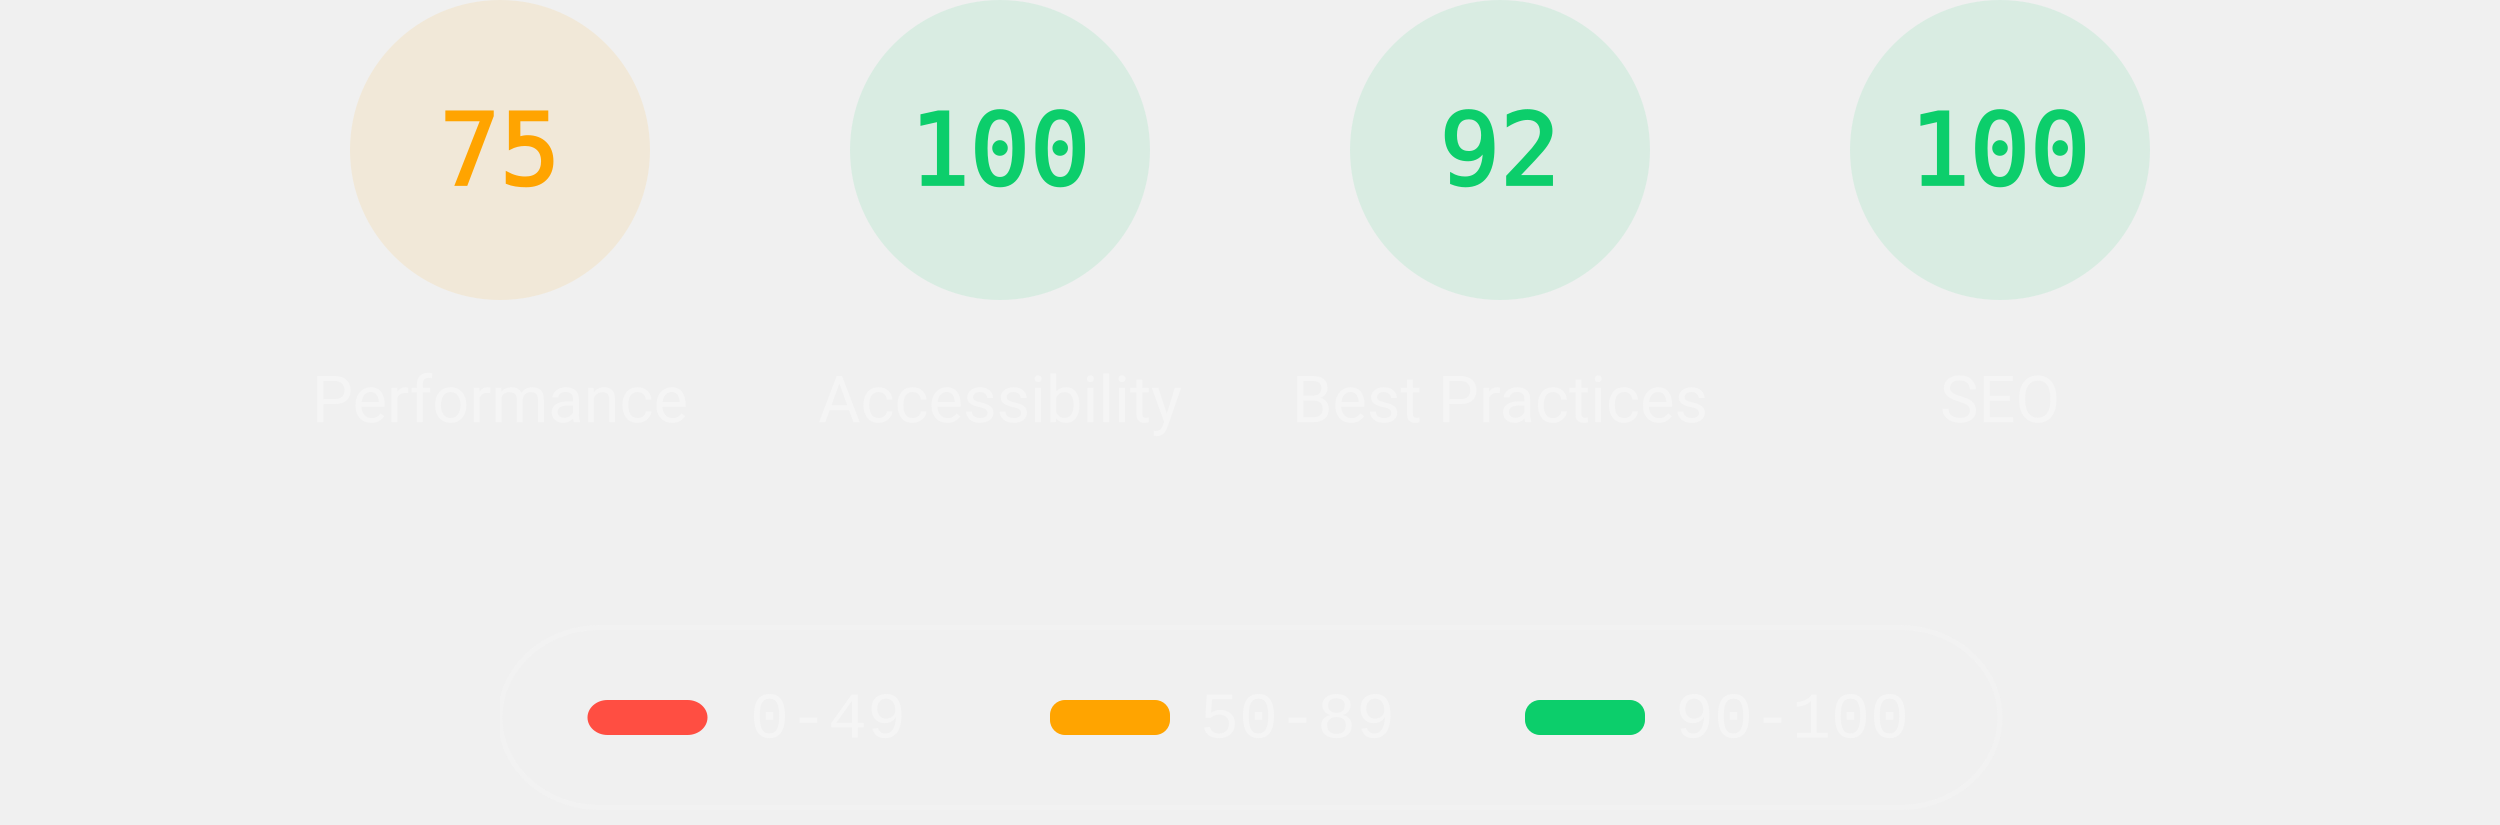
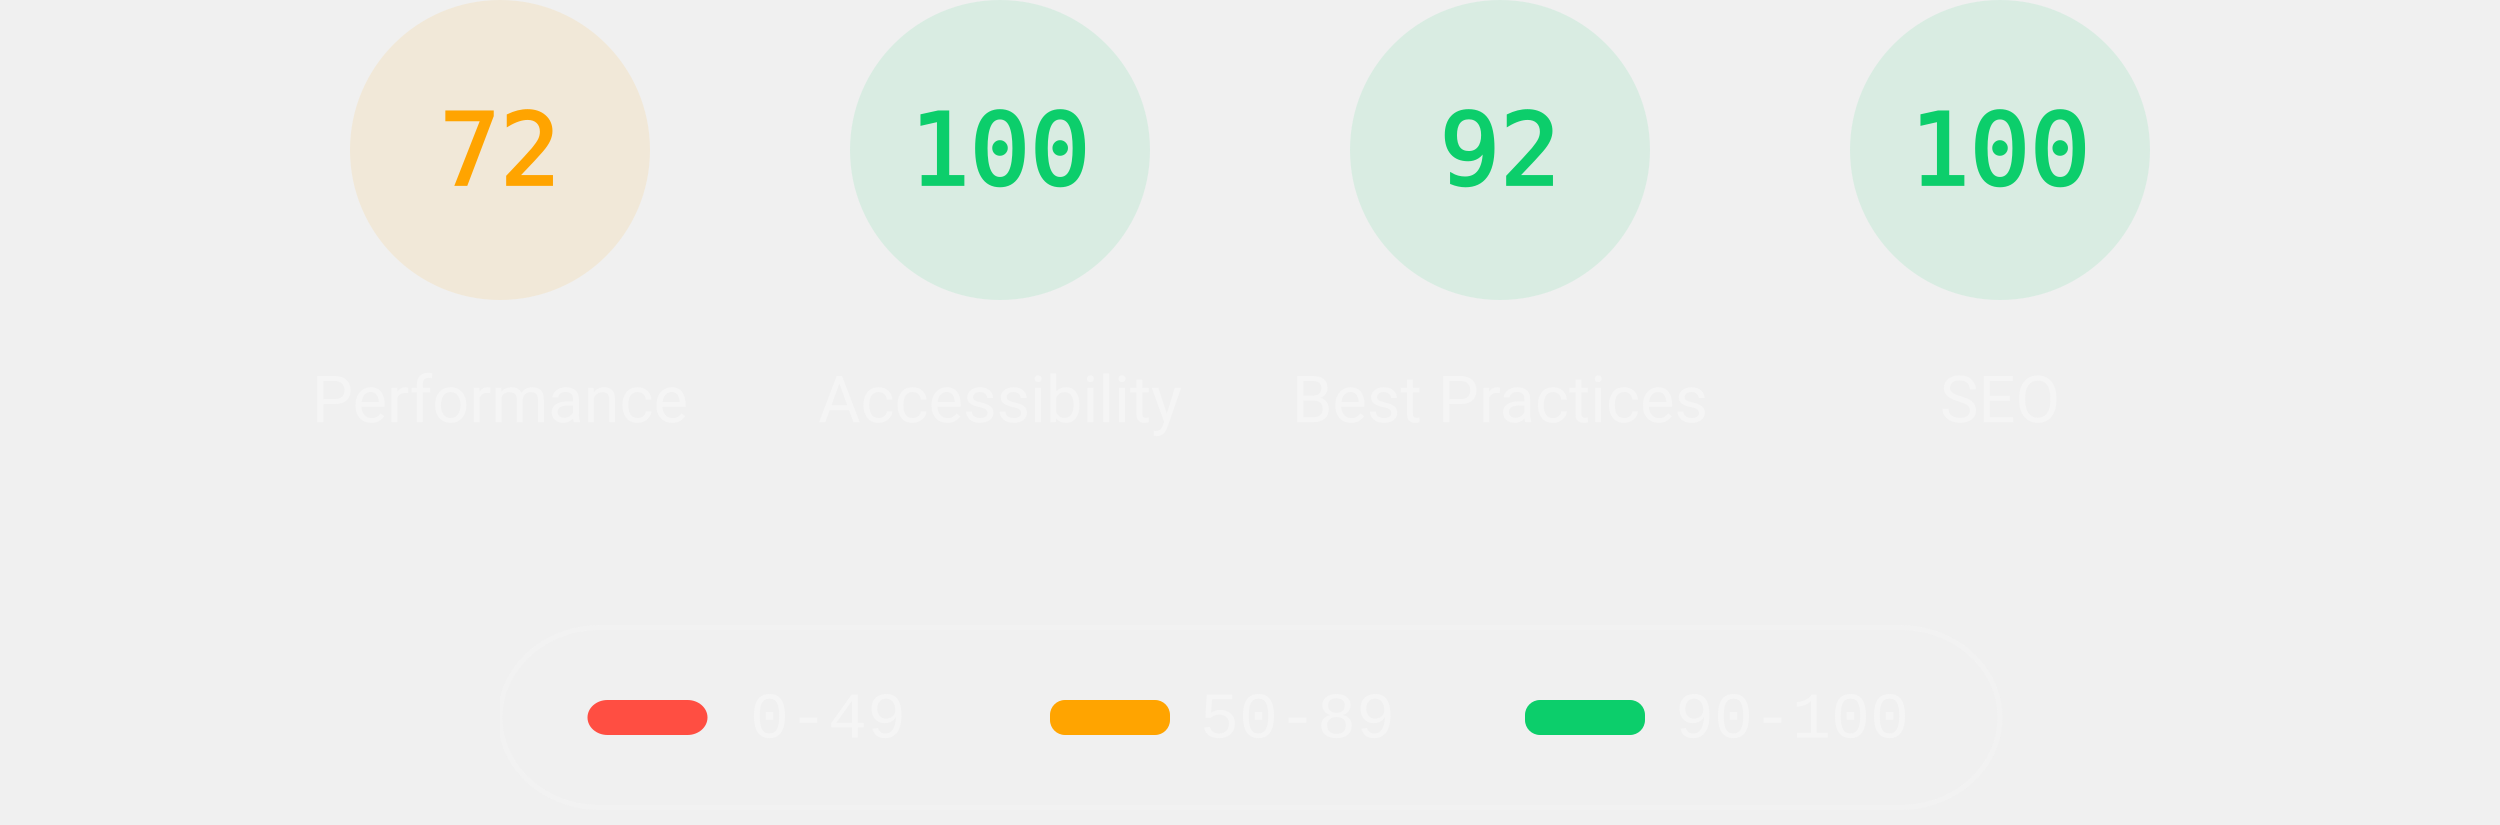
<svg xmlns="http://www.w3.org/2000/svg" class="theme--dark" fill="none" width="1000" height="330">
  <style>
			.gauge-base {
				opacity: 0.1
			}

			.gauge-arc {
				fill: none;
				animation-delay: 250ms;
				stroke-linecap: round;
				transform: rotate(-90deg);
				transform-origin: 100px 60px;
				animation: load-gauge 1s ease forwards
			}

			.guage-text {
				font-size: 40px;
				font-family: monospace;
				text-align: center
			}

			.guage-red {
				color: #ff4e42;
				fill: #ff4e42;
				stroke: #ff4e42
			}
			.guage-orange {
				color: #ffa400;
				fill: #ffa400;
				stroke: #ffa400
			}
			.guage-green {
				color: #0cce6b;
				fill: #0cce6b;
				stroke: #0cce6b
			}
			.theme--agnostic .guage-undefined {
				color: #5c5c5c;
				fill: #5c5c5c;
				stroke: #5c5c5c
			}
			.theme--light .guage-undefined {
				color: #1e1e1e;
				fill: #1e1e1e;
				stroke: #1e1e1e
			}
			.theme--dark .guage-undefined {
				color: #f5f5f5;
				fill: #f5f5f5;
				stroke: #f5f5f5
			}

			.guage-title {
				stroke: none;
				font-size: 26px;
				line-height: 26px;
				font-family: Roboto, Halvetica, Arial, sans-serif
			}
			.metric.guage-title {
				font-family: 'Courier New', Courier, monospace
			}
			.theme--agnostic .guage-title {
				color: #737373;
				fill: #737373
			}
			.theme--light .guage-title {
				color: #212121;
				fill: #212121
			}
			.theme--dark .guage-title {
				color: #f5f5f5;
				fill: #f5f5f5
			}

			@keyframes load-gauge {
				from {
					stroke-dasharray: 0 352.858
				}
			}
			.lh-gauge--pwa__disc {
				fill: #e0e0e0
			}
			.lh-gauge--pwa__logo {
				position: relative;
				fill: #b0b0b0
			}
			.lh-gauge--pwa__invisible {
				display: none
			}
			.lh-gauge--pwa__visible {
				display: inline
			}
			.guage-invisible {
				display: none
			}
			.lh-gauge--pwa__logo--primary-color {
				fill: #304ffe
			}
			.theme--agnostic .lh-gauge--pwa__logo--secondary-color {
				fill: #787878
			}
			.theme--light .lh-gauge--pwa__logo--secondary-color {
				fill: #3d3d3d
			}
			.theme--dark .lh-gauge--pwa__logo--secondary-color {
				fill: #d8b6b6
			}
			.theme--light #svg_2 {
				stroke: #00000022
			}
			.theme--agnostic #svg_2 {
				stroke: #616161
			}
			.theme--light #svg_2 {
				stroke: #00000022
			}
			.theme--dark #svg_2 {
				stroke: #f5f5f566
			}
		</style>
  <svg class="guage-div guage-perf guage-orange" viewBox="0 0 200 200" width="200" height="200" x="100" y="0">
    <circle class="gauge-base" r="56" cx="100" cy="60" stroke-width="8" />
-     <circle class="gauge-arc guage-arc-1" r="56" cx="100" cy="60" stroke-width="8" style="stroke-dasharray: 263.893, 351.858;" />
-     <text class="guage-text" x="100px" y="60px" alignment-baseline="central" dominant-baseline="central" text-anchor="middle">75</text>
+     <circle class="gauge-arc guage-arc-1" r="56" cx="100" cy="60" stroke-width="8" style="stroke-dasharray: 253.338, 351.858;" />
+     <text class="guage-text" x="100px" y="60px" alignment-baseline="central" dominant-baseline="central" text-anchor="middle">72</text>
    <text class="guage-title" x="100px" y="160px" alignment-baseline="central" dominant-baseline="central" text-anchor="middle">Performance</text>
  </svg>
  <svg class="guage-div guage-acc guage-green" viewBox="0 0 200 200" width="200" height="200" x="300" y="0">
    <circle class="gauge-base" r="56" cx="100" cy="60" stroke-width="8" />
    <circle class="gauge-arc guage-arc-2" r="56" cx="100" cy="60" stroke-width="8" style="stroke-dasharray: 351.858, 351.858;" />
    <text class="guage-text" x="100px" y="60px" alignment-baseline="central" dominant-baseline="central" text-anchor="middle">100</text>
    <text class="guage-title" x="100px" y="160px" alignment-baseline="central" dominant-baseline="central" text-anchor="middle">Accessibility</text>
  </svg>
  <svg class="guage-div guage-best guage-green" viewBox="0 0 200 200" width="200" height="200" x="500" y="0">
    <circle class="gauge-base" r="56" cx="100" cy="60" stroke-width="8" />
    <circle class="gauge-arc guage-arc-3" r="56" cx="100" cy="60" stroke-width="8" style="stroke-dasharray: 323.709, 351.858;" />
    <text class="guage-text" x="100px" y="60px" alignment-baseline="central" dominant-baseline="central" text-anchor="middle">92</text>
    <text class="guage-title" x="100px" y="160px" alignment-baseline="central" dominant-baseline="central" text-anchor="middle">Best Practices</text>
  </svg>
  <svg class="guage-div guage-seo guage-green" viewBox="0 0 200 200" width="200" height="200" x="700" y="0">
    <circle class="gauge-base" r="56" cx="100" cy="60" stroke-width="8" />
    <circle class="gauge-arc guage-arc-4" r="56" cx="100" cy="60" stroke-width="8" style="stroke-dasharray: 351.858, 351.858;" />
    <text class="guage-text" x="100px" y="60px" alignment-baseline="central" dominant-baseline="central" text-anchor="middle">100</text>
    <text class="guage-title" x="100px" y="160px" alignment-baseline="central" dominant-baseline="central" text-anchor="middle">SEO</text>
  </svg>
  <svg class="guage-div guage-pwa guage-invisible" viewBox="0 0 200 200" width="200" height="200" x="900" y="0">
    <svg viewBox="0 0 60 60" width="112" height="112" x="44" y="4">
      <defs>
        <linearGradient id="lh-gauge--pwa__check-circle__gradient-0" x1="50%" y1="0%" x2="50%" y2="100%">
          <stop stop-color="#00C852" offset="0%" />
          <stop stop-color="#009688" offset="100%" />
        </linearGradient>
        <linearGradient id="lh-gauge--pwa__installable__shadow-gradient-0" x1="76.056%" x2="24.111%" y1="82.995%" y2="24.735%">
          <stop stop-color="#A5D6A7" offset="0%" />
          <stop stop-color="#80CBC4" offset="100%" />
        </linearGradient>
        <linearGradient id="lh-gauge--pwa__fast-reliable__shadow-gradient-0" x1="76.056%" y1="82.995%" x2="25.678%" y2="26.493%">
          <stop stop-color="#64B5F6" offset="0%" />
          <stop stop-color="#2979FF" offset="100%" />
        </linearGradient>
        <g id="lh-gauge--pwa__fast-reliable-badge-0">
          <circle fill="#FFFFFF" cx="10" cy="10" r="10" />
          <path fill="#304FFE" d="M10 3.58l5.25 2.34v3.5c0 3.23-2.24 6.26-5.25 7-3.01-.74-5.25-3.77-5.25-7v-3.5L10 3.58zm-.47 10.74l2.76-4.83.03-.07c.04-.08 0-.24-.22-.24h-1.64l.47-3.26h-.47l-2.7 4.77c-.02.01.05-.1-.04.05-.09.16-.1.31.18.31h1.63l-.47 3.27h.47z" />
        </g>
        <g id="lh-gauge--pwa__installable-badge-0">
          <circle fill="#FFFFFF" cx="10" cy="10" r="10" />
          <path fill="#009688" d="M10 4.167A5.835 5.835 0 0 0 4.167 10 5.835 5.835 0 0 0 10 15.833 5.835 5.835 0 0 0 15.833 10 5.835 5.835 0 0 0 10 4.167zm2.917 6.416h-2.334v2.334H9.417v-2.334H7.083V9.417h2.334V7.083h1.166v2.334h2.334v1.166z" />
        </g>
      </defs>
      <g stroke="none" fill-rule="nonzero">
        <circle class="lh-gauge--pwa__disc" cx="30" cy="30" r="30" />
        <g class="lh-gauge--pwa__logo">
          <path d="M35.66 19.39l.7-1.75h2L37.4 15 38.6 12l3.4 9h-2.51l-.58-1.61z" />
          <path d="M33.52 21l3.65-9h-2.42l-2.5 5.82L30.5 12h-1.86l-1.9 5.82-1.35-2.65-1.21 3.72L25.4 21h2.38l1.72-5.2 1.64 5.2z" />
          <path fill-rule="nonzero" d="M20.3 17.91h1.48c.45 0 .85-.05 1.2-.15l.39-1.18 1.07-3.3a2.64 2.64 0 0 0-.28-.37c-.55-.6-1.36-.91-2.42-.91H18v9h2.3V17.9zm1.96-3.84c.22.22.33.5.33.87 0 .36-.1.65-.29.87-.2.23-.59.35-1.15.35h-.86v-2.41h.87c.52 0 .89.1 1.1.32z" />
        </g>
        <rect class="lh-gauge--pwa__component lh-gauge--pwa__na-line lh-gauge--pwa__invisible" fill="#FFFFFF" x="20" y="32" width="20" height="4" rx="2" />
        <g class="lh-gauge--pwa__component lh-gauge--pwa__fast-reliable-badge lh-gauge--pwa__invisible" transform="translate(20, 29)">
          <path fill="url(#lh-gauge--pwa__fast-reliable__shadow-gradient-0)" d="M33.63 19.49A30 30 0 0 1 16.2 30.36L3 17.14 17.14 3l16.49 16.49z" />
          <use href="#lh-gauge--pwa__fast-reliable-badge-0" />
        </g>
        <g class="lh-gauge--pwa__component lh-gauge--pwa__installable-badge lh-gauge--pwa__invisible" transform="translate(20, 29)">
          <path fill="url(#lh-gauge--pwa__installable__shadow-gradient-0)" d="M33.629 19.487c-4.272 5.453-10.391 9.39-17.415 10.869L3 17.142 17.142 3 33.63 19.487z" />
          <use href="#lh-gauge--pwa__installable-badge-0" />
        </g>
        <g class="lh-gauge--pwa__component lh-gauge--pwa__fast-reliable-installable-badges lh-gauge--pwa__invisible">
          <g transform="translate(8, 29)">
            <path fill="url(#lh-gauge--pwa__fast-reliable__shadow-gradient-0)" d="M16.321 30.463L3 17.143 17.142 3l22.365 22.365A29.864 29.864 0 0 1 22 31c-1.942 0-3.84-.184-5.679-.537z" />
            <use href="#lh-gauge--pwa__fast-reliable-badge-0" />
          </g>
          <g transform="translate(32, 29)">
            <path fill="url(#lh-gauge--pwa__installable__shadow-gradient-0)" d="M25.982 11.84a30.107 30.107 0 0 1-13.08 15.203L3 17.143 17.142 3l8.84 8.84z" />
            <use href="#lh-gauge--pwa__installable-badge-0" />
          </g>
        </g>
        <g class="lh-gauge--pwa__component lh-gauge--pwa__check-circle lh-gauge--pwa__invisible" transform="translate(18, 28)">
          <circle fill="#FFFFFF" cx="12" cy="12" r="12" />
          <path fill="url(#lh-gauge--pwa__check-circle__gradient-0)" d="M12 2a10 10 0 1 0 0 20 10 10 0 0 0 0-20zm-2 15l-5-5 1.41-1.41L10 14.17l7.59-7.59L19 8l-9 9z" />
        </g>
      </g>
    </svg>
    <text class="guage-title" y="160px" alignment-baseline="central" dominant-baseline="central" text-anchor="middle">
      <tspan x="100px" dy="-6px">Progressive</tspan>
      <tspan x="100px" dy="30px">Web App</tspan>
    </text>
  </svg>
  <svg width="604" height="76" x="200" y="250">
    <g>
      <rect fill="none" id="canvas_background" height="80" width="604" y="-1" x="-1" />
      <g display="none" overflow="visible" y="0" x="0" height="100%" width="100%" id="canvasGrid">
        <rect fill="url(#gridpattern)" stroke-width="0" y="0" x="0" height="100%" width="100%" />
      </g>
    </g>
    <g>
      <rect fill-opacity="0" stroke-width="2" rx="40" id="svg_2" height="72" width="600" y="1" x="0" fill="#000000" />
      <rect stroke="#000" rx="8" id="svg_3" height="14" width="48" y="30" x="35" stroke-opacity="null" stroke-width="0" fill="#ff4e42" />
      <rect stroke="#000" rx="6" id="svg_4" height="14" width="48" y="30" x="220" stroke-opacity="null" stroke-width="0" fill="#ffa400" />
      <rect stroke="#000" rx="6" id="svg_5" height="14" width="48" y="30" x="410" stroke-opacity="null" stroke-width="0" fill="#0cce6b" />
      <text class="metric guage-title" xml:space="preserve" text-anchor="start" font-size="26" id="svg_6" y="45" x="100" stroke-opacity="null" stroke-width="0" stroke="#000">0-49</text>
      <text class="metric guage-title" xml:space="preserve" text-anchor="start" font-size="26" id="svg_7" y="45" x="280" stroke-opacity="null" stroke-width="0" stroke="#000">50-89</text>
      <text class="metric guage-title" xml:space="preserve" text-anchor="start" font-size="26" id="svg_8" y="45" x="470" stroke-opacity="null" stroke-width="0" stroke="#000">90-100</text>
    </g>
  </svg>
</svg>
